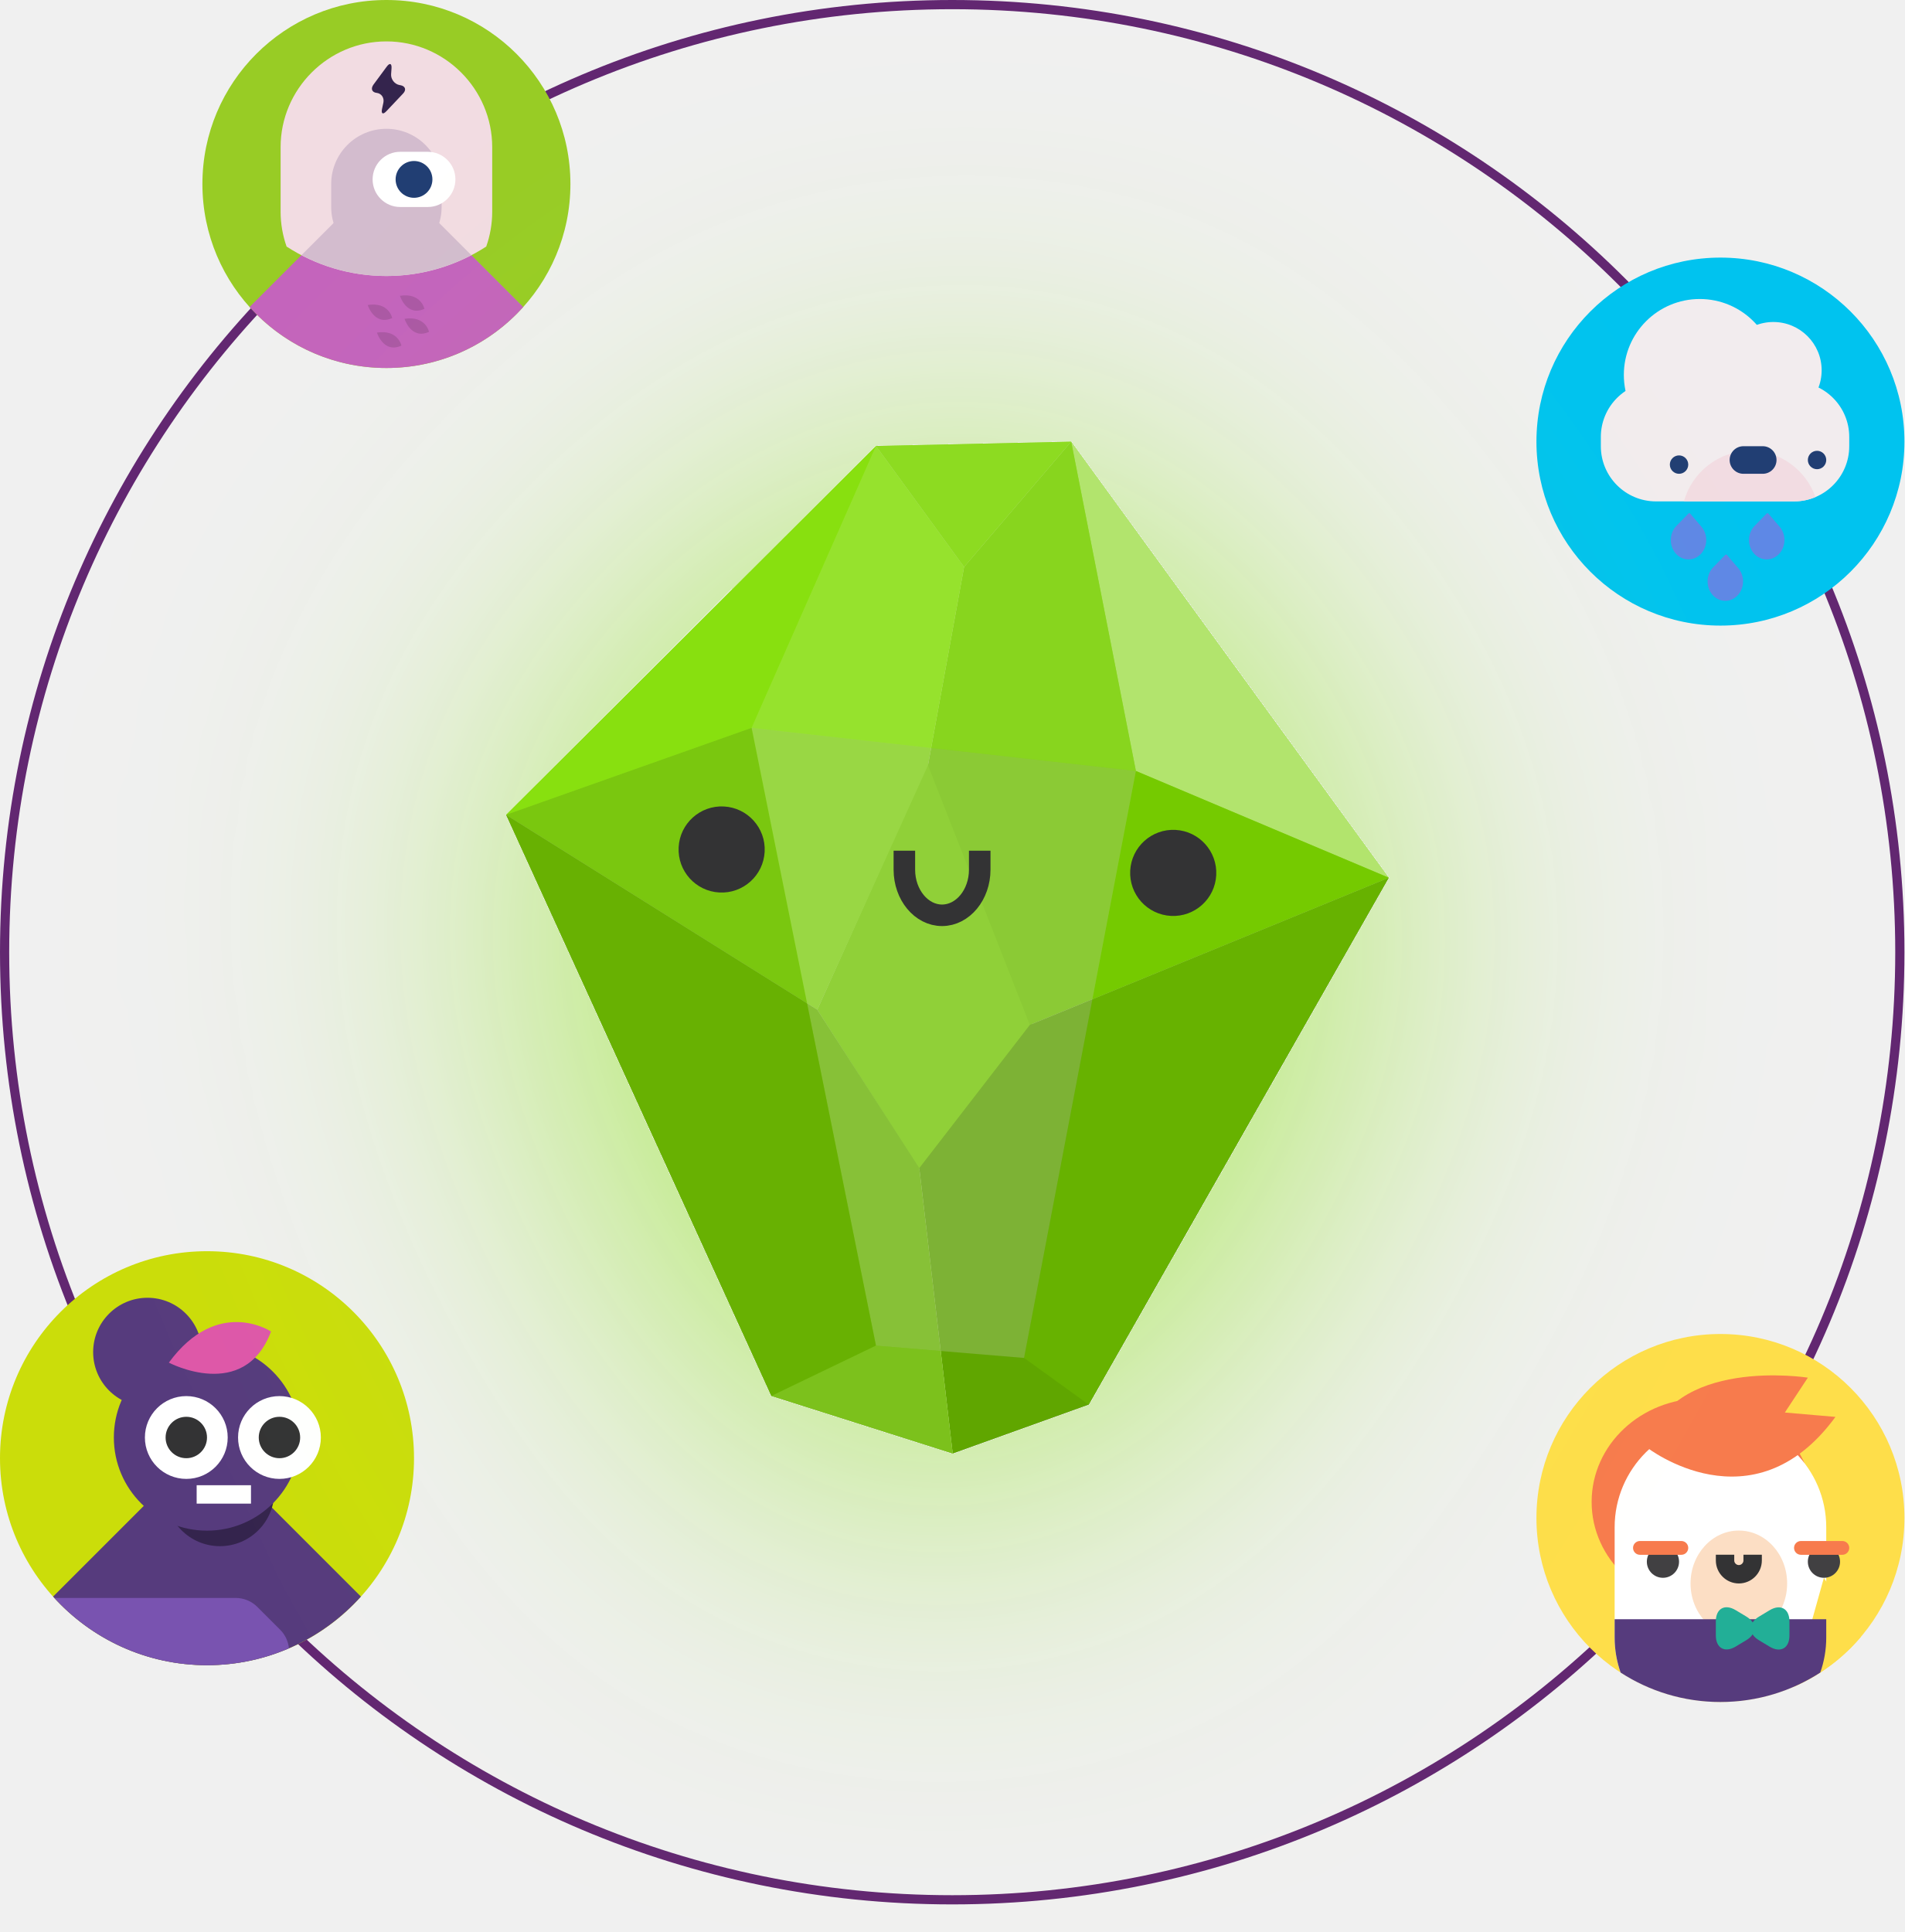
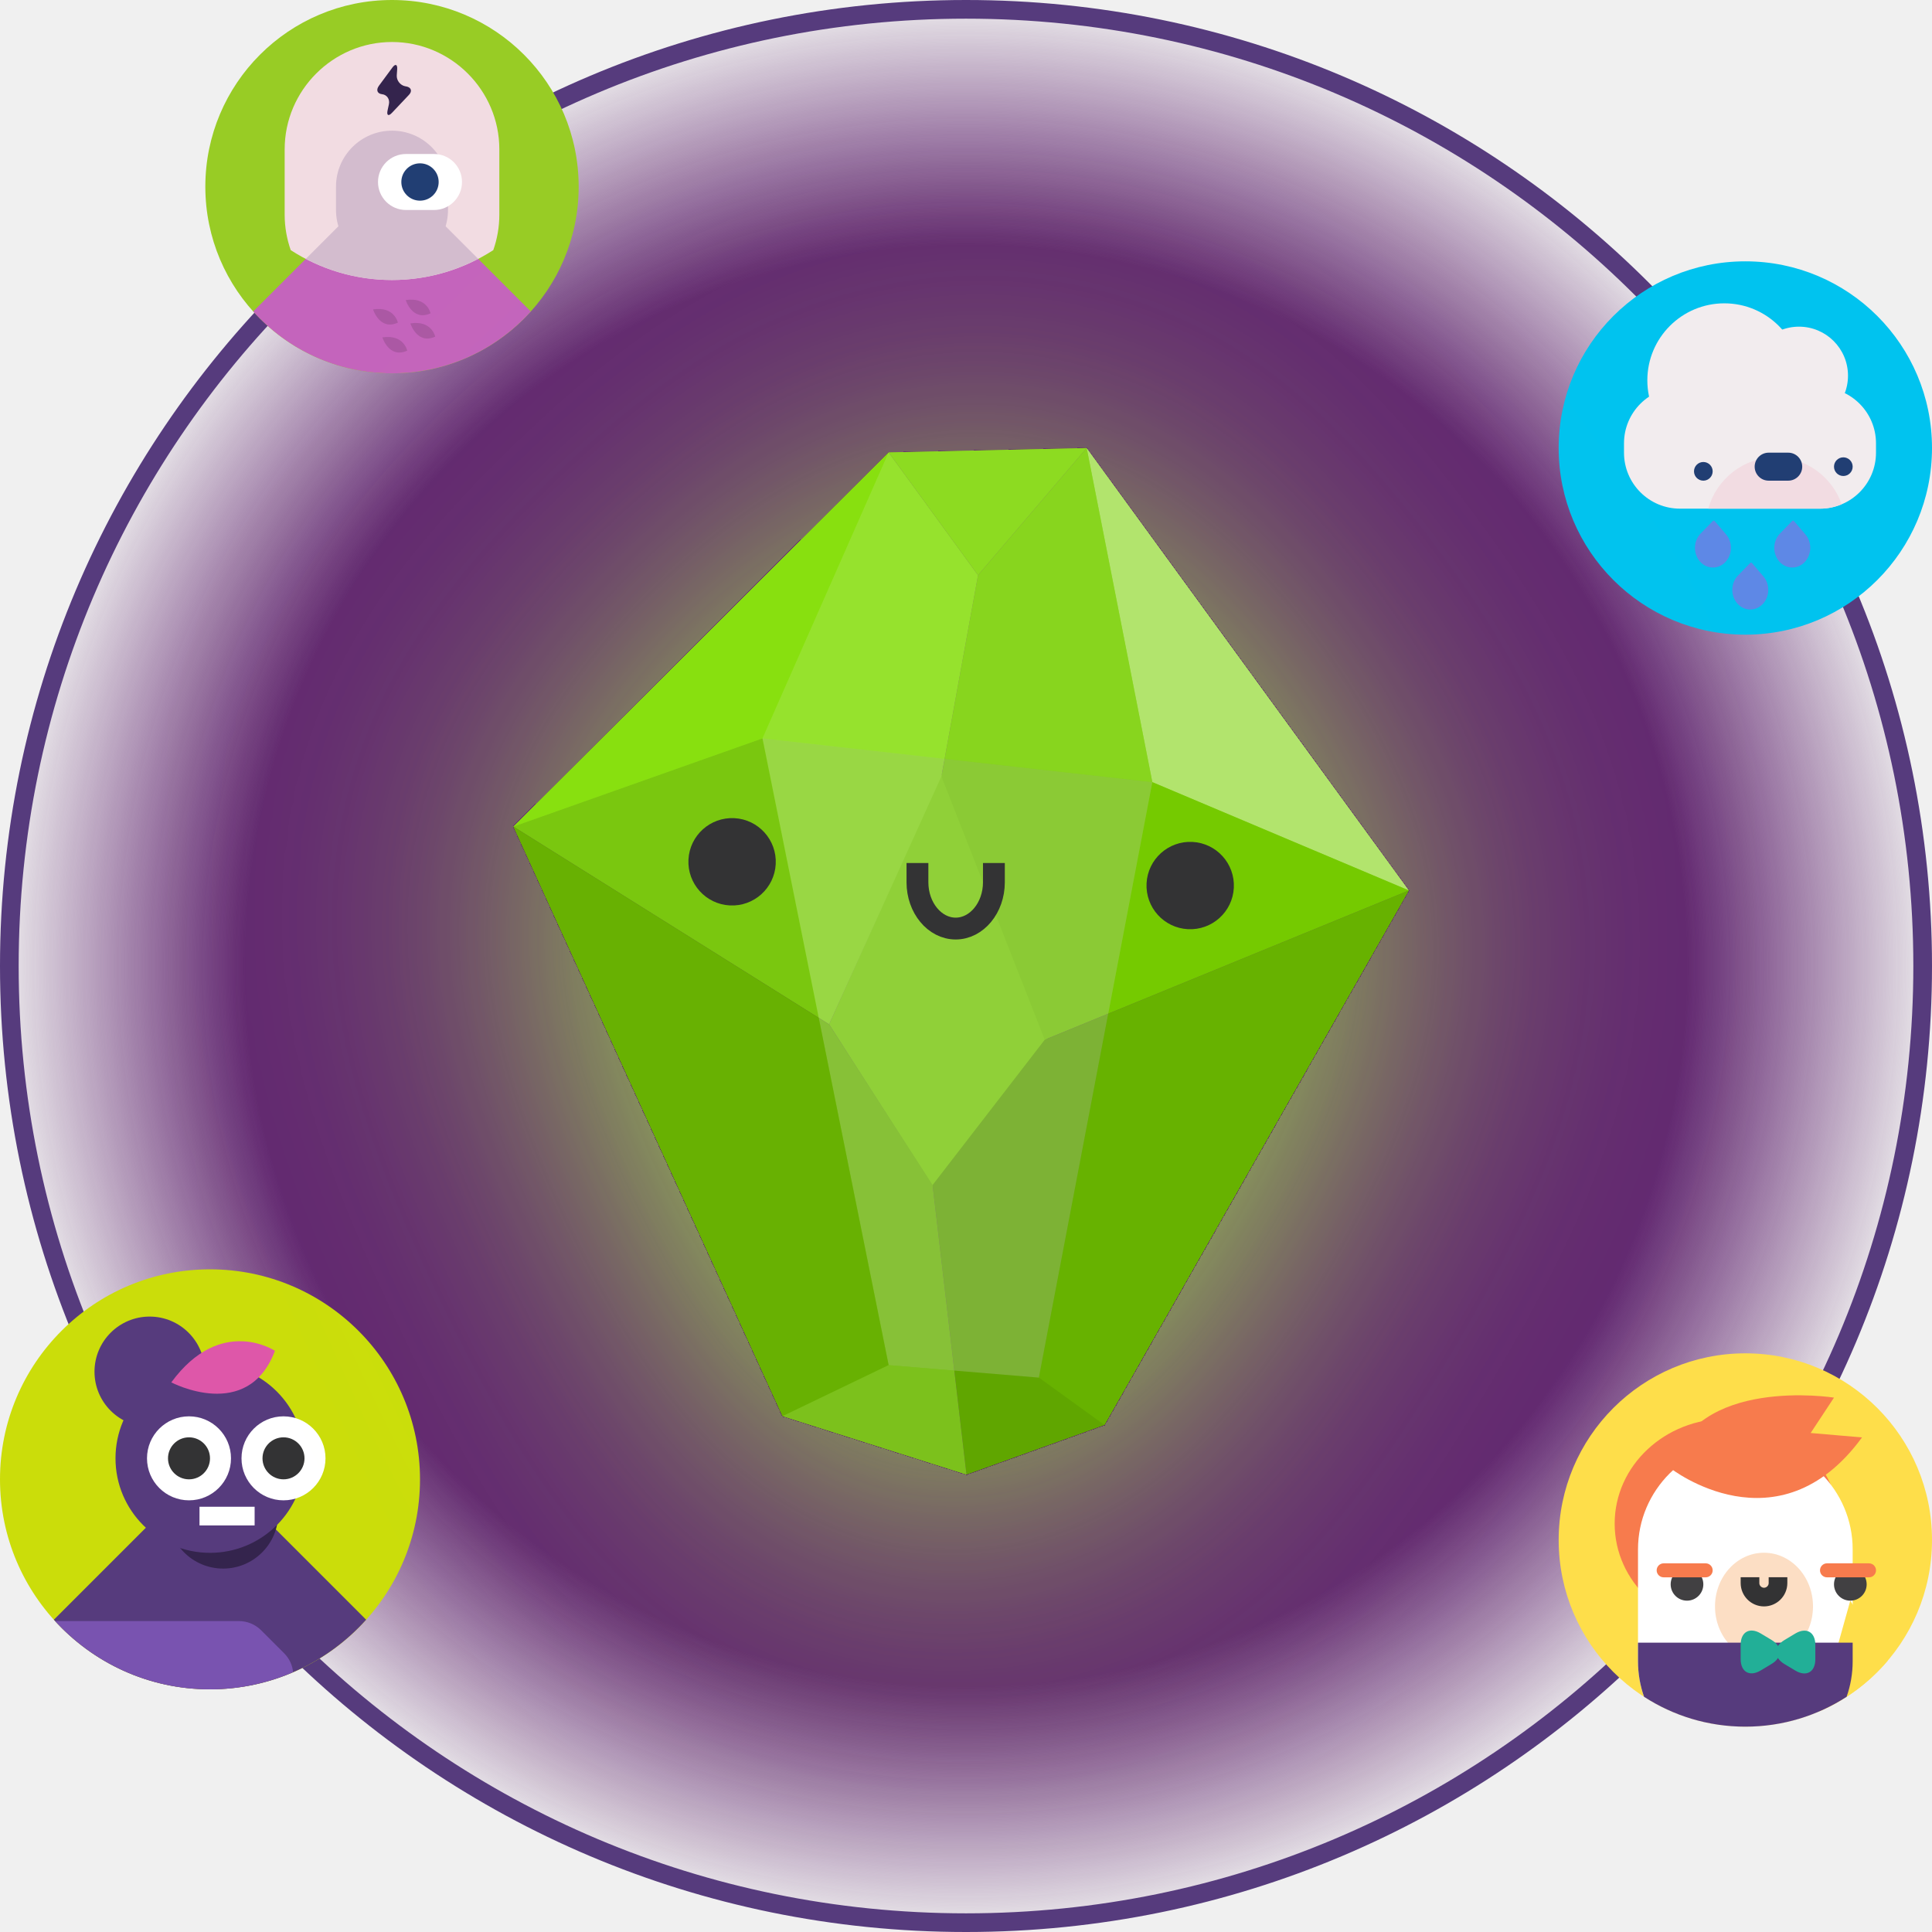
- <svg xmlns="http://www.w3.org/2000/svg" width="207" height="210" viewBox="0 0 207 210" fill="none">
-   <circle cx="103.5" cy="103.5" r="103" stroke="#622771" />
+ <svg xmlns="http://www.w3.org/2000/svg" width="207" height="207" viewBox="0 0 207 207" fill="none">
+   <circle cx="103.5" cy="103.5" r="102.5" fill="url(#paint0_radial_420_116)" stroke="#563B7D" stroke-width="2" stroke-linecap="round" />
  <g clip-path="url(#clip0_420_116)">
    <path d="M22.5 181C34.926 181 45 170.926 45 158.5C45 146.074 34.926 136 22.5 136C10.074 136 0 146.074 0 158.5C0 170.926 10.074 181 22.5 181Z" fill="#CBDD0A" />
    <path d="M22.5 156.812L5.771 173.541C9.889 178.12 15.857 181 22.5 181C29.143 181 35.111 178.12 39.229 173.541L22.5 156.812Z" fill="#563B7D" />
    <path d="M23.906 168.062C27.168 168.062 29.812 165.418 29.812 162.156C29.812 158.894 27.168 156.25 23.906 156.25C20.644 156.25 18 158.894 18 162.156C18 165.418 20.644 168.062 23.906 168.062Z" fill="#34244D" />
    <path d="M16.031 152.875C19.293 152.875 21.938 150.231 21.938 146.969C21.938 143.707 19.293 141.062 16.031 141.062C12.769 141.062 10.125 143.707 10.125 146.969C10.125 150.231 12.769 152.875 16.031 152.875Z" fill="#563B7D" />
    <path d="M22.5 166.375C28.092 166.375 32.625 161.842 32.625 156.25C32.625 150.658 28.092 146.125 22.5 146.125C16.908 146.125 12.375 150.658 12.375 156.25C12.375 161.842 16.908 166.375 22.5 166.375Z" fill="#563B7D" />
    <path d="M20.25 160.75C22.735 160.75 24.75 158.735 24.75 156.25C24.75 153.765 22.735 151.75 20.25 151.75C17.765 151.75 15.75 153.765 15.75 156.25C15.75 158.735 17.765 160.75 20.25 160.75Z" fill="white" />
    <path d="M20.25 158.5C21.493 158.5 22.5 157.493 22.5 156.25C22.5 155.007 21.493 154 20.25 154C19.007 154 18 155.007 18 156.25C18 157.493 19.007 158.5 20.25 158.5Z" fill="#333334" />
    <path d="M30.375 160.75C32.86 160.75 34.875 158.735 34.875 156.25C34.875 153.765 32.86 151.75 30.375 151.75C27.89 151.75 25.875 153.765 25.875 156.25C25.875 158.735 27.89 160.75 30.375 160.75Z" fill="white" />
    <path d="M30.375 158.5C31.618 158.5 32.625 157.493 32.625 156.25C32.625 155.007 31.618 154 30.375 154C29.132 154 28.125 155.007 28.125 156.25C28.125 157.493 29.132 158.5 30.375 158.5Z" fill="#333334" />
    <path d="M21.375 162.438H27.281" stroke="white" stroke-width="2" stroke-miterlimit="10" />
    <path d="M5.906 173.688C10.018 178.176 15.93 181 22.5 181C25.667 181 28.676 180.342 31.404 179.161C31.331 178.435 31.027 177.715 30.431 177.124L27.984 174.678C27.354 174.042 26.494 173.688 25.599 173.688H5.906Z" fill="#7953B0" />
    <path d="M18.354 148.111C18.354 148.111 26.561 152.453 29.458 144.73C29.458 144.73 23.664 140.871 18.354 148.111Z" fill="#DE57A9" />
  </g>
  <g clip-path="url(#clip1_420_116)">
    <path d="M42 40C53.046 40 62 31.046 62 20C62 8.954 53.046 0 42 0C30.954 0 22 8.954 22 20C22 31.046 30.954 40 42 40Z" fill="#98CC25" />
    <path d="M42 18.5L27.13 33.37C30.79 37.44 36.095 40 42 40C47.905 40 53.21 37.44 56.87 33.37L42 18.5Z" fill="#C464BC" />
    <path d="M42 4.5C35.675 4.5 30.5 9.675 30.5 16V23C30.5 24.33 30.73 25.605 31.15 26.8C34.275 28.825 38 30 42 30C46 30 49.725 28.82 52.85 26.8C53.27 25.61 53.5 24.33 53.5 23V16C53.5 9.675 48.325 4.5 42 4.5Z" fill="#F2DCE2" />
    <path d="M32.77 27.73C35.53 29.175 38.665 30 42 30C45.335 30 48.465 29.17 51.23 27.73L42 18.5L32.77 27.73Z" fill="#D3BCCE" />
    <path d="M48 20C48 16.686 45.314 14 42 14C38.686 14 36 16.686 36 20V22.5C36 25.814 38.686 28.5 42 28.5C45.314 28.5 48 25.814 48 22.5V20Z" fill="#D3BCCE" />
    <path d="M46.5 16.5H43.5C41.843 16.5 40.5 17.843 40.5 19.5C40.5 21.157 41.843 22.5 43.5 22.5H46.5C48.157 22.5 49.5 21.157 49.5 19.5C49.5 17.843 48.157 16.5 46.5 16.5Z" fill="white" />
    <path d="M45 21.5C46.105 21.5 47 20.605 47 19.5C47 18.395 46.105 17.5 45 17.5C43.895 17.5 43 18.395 43 19.5C43 20.605 43.895 21.5 45 21.5Z" fill="#213E73" />
    <path d="M42.555 7.435C42.595 6.885 42.36 6.8 42.035 7.245L40.595 9.195C40.27 9.64 40.425 10.04 40.94 10.095C41.455 10.15 41.785 10.63 41.67 11.165L41.525 11.835C41.41 12.375 41.625 12.485 42 12.085L43.815 10.165C44.195 9.765 44.06 9.355 43.52 9.26L43.425 9.245C42.885 9.145 42.475 8.615 42.51 8.07L42.555 7.44V7.435Z" fill="#34244D" />
    <path d="M39.97 33.15C39.97 33.15 40.68 35.455 42.63 34.57C42.63 34.57 42.275 32.795 39.97 33.15Z" fill="#AB58A4" />
    <path d="M43.47 32.15C43.47 32.15 44.18 34.455 46.13 33.57C46.13 33.57 45.775 31.795 43.47 32.15Z" fill="#AB58A4" />
    <path d="M43.97 34.65C43.97 34.65 44.68 36.955 46.63 36.07C46.63 36.07 46.275 34.295 43.97 34.65Z" fill="#AB58A4" />
    <path d="M40.97 36.15C40.97 36.15 41.68 38.455 43.63 37.57C43.63 37.57 43.275 35.795 40.97 36.15Z" fill="#AB58A4" />
  </g>
  <g clip-path="url(#clip2_420_116)">
    <path d="M187 68C198.046 68 207 59.046 207 48C207 36.954 198.046 28 187 28C175.954 28 167 36.954 167 48C167 59.046 175.954 68 187 68Z" fill="#00C3EF" />
    <path d="M195 41.5H180C176.686 41.5 174 44.186 174 47.5V48.5C174 51.814 176.686 54.5 180 54.5H195C198.314 54.5 201 51.814 201 48.5V47.5C201 44.186 198.314 41.5 195 41.5Z" fill="#F2ECEE" />
    <path d="M184.75 49C189.306 49 193 45.306 193 40.75C193 36.194 189.306 32.5 184.75 32.5C180.194 32.5 176.5 36.194 176.5 40.75C176.5 45.306 180.194 49 184.75 49Z" fill="#F2ECEE" />
    <path d="M192.75 45.5C195.649 45.5 198 43.15 198 40.25C198 37.35 195.649 35 192.75 35C189.851 35 187.5 37.35 187.5 40.25C187.5 43.15 189.851 45.5 192.75 45.5Z" fill="#F2ECEE" />
    <path d="M195 54.5C195.825 54.5 196.61 54.33 197.325 54.03C196.305 51.105 193.525 49 190.25 49C186.8 49 183.905 51.33 183.03 54.5H195Z" fill="#F2DCE2" />
    <path d="M182.5 51.5C183.052 51.5 183.5 51.052 183.5 50.5C183.5 49.948 183.052 49.5 182.5 49.5C181.948 49.5 181.5 49.948 181.5 50.5C181.5 51.052 181.948 51.5 182.5 51.5Z" fill="#213E73" />
    <path d="M197.5 51C198.052 51 198.5 50.552 198.5 50C198.5 49.448 198.052 49 197.5 49C196.948 49 196.5 49.448 196.5 50C196.5 50.552 196.948 51 197.5 51Z" fill="#213E73" />
    <path d="M191.595 48.5H189.5C188.672 48.5 188 49.172 188 50C188 50.828 188.672 51.5 189.5 51.5H191.595C192.423 51.5 193.095 50.828 193.095 50C193.095 49.172 192.423 48.5 191.595 48.5Z" fill="#213E73" />
    <path d="M186.21 61.665L187.52 60.32C187.575 60.265 187.66 60.265 187.71 60.325L188.935 61.755C189.66 62.6 189.625 63.94 188.85 64.735C188.075 65.53 186.85 65.49 186.125 64.645C185.4 63.8 185.435 62.46 186.21 61.665Z" fill="#5E88E6" />
    <path d="M190.71 57.165L192.02 55.82C192.075 55.765 192.16 55.765 192.21 55.825L193.435 57.255C194.16 58.1 194.125 59.44 193.35 60.235C192.575 61.03 191.35 60.99 190.625 60.145C189.9 59.3 189.935 57.96 190.71 57.165Z" fill="#5E88E6" />
    <path d="M182.21 57.165L183.52 55.82C183.575 55.765 183.66 55.765 183.71 55.825L184.935 57.255C185.66 58.1 185.625 59.44 184.85 60.235C184.075 61.03 182.85 60.99 182.125 60.145C181.4 59.3 181.435 57.96 182.21 57.165Z" fill="#5E88E6" />
  </g>
  <g clip-path="url(#clip3_420_116)">
    <path d="M187 185C198.046 185 207 176.046 207 165C207 153.954 198.046 145 187 145C175.954 145 167 153.954 167 165C167 176.046 175.954 185 187 185Z" fill="#FEDE4A" />
    <path d="M185 174.5C191.627 174.5 197 169.463 197 163.25C197 157.037 191.627 152 185 152C178.373 152 173 157.037 173 163.25C173 169.463 178.373 174.5 185 174.5Z" fill="#F77B4D" />
    <path d="M187 154.5C180.675 154.5 175.5 159.675 175.5 166V178C175.5 179.33 175.73 180.605 176.15 181.8C179.275 183.825 183 185 187 185C191 185 194.725 183.82 197.85 181.8C198.27 180.61 198.5 179.33 198.5 178V166C198.5 159.675 193.325 154.5 187 154.5Z" fill="white" />
    <path d="M179 157.325C179 157.325 190.5 166.325 199.5 154.01L194 153.535L196.5 149.745C196.5 149.745 181.5 147.375 179 157.325Z" fill="#F77B4D" />
    <path opacity="0.3" d="M189 177.865C191.899 177.865 194.25 175.291 194.25 172.115C194.25 168.939 191.899 166.365 189 166.365C186.101 166.365 183.75 168.939 183.75 172.115C183.75 175.291 186.101 177.865 189 177.865Z" fill="#F49038" />
    <path d="M180.75 171.5C181.716 171.5 182.5 170.716 182.5 169.75C182.5 168.784 181.716 168 180.75 168C179.784 168 179 168.784 179 169.75C179 170.716 179.784 171.5 180.75 171.5Z" fill="#414042" />
    <path d="M194.935 183.36C197.785 182.125 200.29 180.25 202.265 177.915C200.2 174.58 198.245 171.5 198.245 171.5L194.93 183.36H194.935Z" fill="#FEDE4A" />
    <path d="M198.25 171.5C199.216 171.5 200 170.716 200 169.75C200 168.784 199.216 168 198.25 168C197.284 168 196.5 168.784 196.5 169.75C196.5 170.716 197.284 171.5 198.25 171.5Z" fill="#414042" />
    <path d="M187.5 168.99V169.615C187.5 170.44 188.175 171.115 189 171.115C189.825 171.115 190.5 170.44 190.5 169.615V168.99" stroke="#333334" stroke-width="2" stroke-miterlimit="10" />
    <path d="M175.5 176V178C175.5 179.33 175.73 180.605 176.15 181.8C179.275 183.825 183 185 187 185C191 185 194.725 183.82 197.85 181.8C198.27 180.61 198.5 179.33 198.5 178V176H175.5Z" fill="#563B7D" />
    <path d="M186.5 176.225C186.5 174.85 187.465 174.305 188.645 175.01L189.81 175.71C190.99 176.415 190.99 177.575 189.81 178.28L188.645 178.98C187.465 179.685 186.5 179.14 186.5 177.765V176.22V176.225Z" fill="#22AF97" />
    <path d="M194.5 177.775C194.5 179.15 193.535 179.695 192.355 178.99L191.19 178.29C190.01 177.585 190.01 176.425 191.19 175.72L192.355 175.02C193.535 174.315 194.5 174.86 194.5 176.235V177.78V177.775Z" fill="#22AF97" />
    <path d="M182.75 167.5H178.25C177.836 167.5 177.5 167.836 177.5 168.25C177.5 168.664 177.836 169 178.25 169H182.75C183.164 169 183.5 168.664 183.5 168.25C183.5 167.836 183.164 167.5 182.75 167.5Z" fill="#F77B4D" />
    <path d="M200.25 167.5H195.75C195.336 167.5 195 167.836 195 168.25C195 168.664 195.336 169 195.75 169H200.25C200.664 169 201 168.664 201 168.25C201 167.836 200.664 167.5 200.25 167.5Z" fill="#F77B4D" />
  </g>
  <g filter="url(#filter0_d_420_116)">
    <path d="M88.834 109.753L100.868 82.938L112.171 111.4L100.155 127.442L88.834 109.753Z" fill="#86E306" />
    <path d="M150.957 95.405L111.937 111.4L100.868 83.182L104.789 61.627L116.43 48L150.957 95.405Z" fill="#7CD600" />
    <path d="M100.868 83.182L104.789 61.627L95.212 48.468L55 88.563L88.834 109.753L100.868 83.182Z" fill="#98F01F" />
    <path d="M95.212 48.468L116.43 48L104.789 61.627L95.212 48.468Z" fill="#86E306" />
    <path d="M111.937 111.4L99.921 126.965L103.551 158L118.343 152.684L150.957 95.405L111.937 111.4Z" fill="#60A600" />
    <path d="M55 88.563L88.834 109.753L99.921 126.964L103.551 158L83.834 151.739L55 88.563Z" fill="#74C405" />
    <path opacity="0.5" d="M150.957 95.405L123.465 83.799L116.43 48L150.957 95.405Z" fill="#E7F2DA" />
    <path opacity="0.5" d="M123.465 83.799L81.695 79.11L95.212 48.468L116.43 48L123.465 83.799Z" fill="#94D43B" />
    <path opacity="0.5" d="M81.695 79.11L55 88.563L95.212 48.468L116.43 48L95.212 48.468L81.695 79.11Z" fill="#78CF00" />
    <path opacity="0.5" d="M118.343 152.684L150.957 95.405L123.465 83.799L111.308 147.602L118.343 152.684Z" fill="#6DBD00" />
    <path opacity="0.5" d="M111.308 147.602L123.465 83.799L81.695 79.11L95.212 146.263L111.308 147.602Z" fill="#9ABD6A" />
    <path opacity="0.5" d="M83.834 151.739L95.212 146.263L81.695 79.11L55 88.563L83.834 151.739Z" fill="#5C9E00" />
    <path opacity="0.5" d="M103.551 158L102.247 146.844L95.212 146.263L83.834 151.739L103.551 158Z" fill="#83BD33" />
    <path d="M78.196 97.01C80.777 97.144 82.979 95.159 83.113 92.578C83.246 89.996 81.262 87.794 78.68 87.66C76.099 87.527 73.897 89.511 73.763 92.093C73.63 94.674 75.614 96.876 78.196 97.01Z" fill="#333334" />
    <path d="M127.279 99.555C129.86 99.689 132.062 97.705 132.196 95.123C132.329 92.542 130.345 90.34 127.763 90.206C125.182 90.072 122.98 92.057 122.846 94.638C122.713 97.22 124.697 99.422 127.279 99.555Z" fill="#333334" />
    <path d="M98.298 92.468V94.533C98.298 97.259 100.141 99.489 102.394 99.489C104.646 99.489 106.489 97.259 106.489 94.533V92.468" stroke="#333334" stroke-width="2.34" stroke-miterlimit="10" />
  </g>
  <defs>
-     <filter id="filter0_d_420_116" x="7" y="4" width="191.957" height="206" filterUnits="userSpaceOnUse" color-interpolation-filters="sRGB">
+     <filter id="filter0_d_420_116" x="18" y="15" width="169.957" height="184" filterUnits="userSpaceOnUse" color-interpolation-filters="sRGB">
      <feFlood flood-opacity="0" result="BackgroundImageFix" />
      <feColorMatrix in="SourceAlpha" type="matrix" values="0 0 0 0 0 0 0 0 0 0 0 0 0 0 0 0 0 0 127 0" result="hardAlpha" />
      <feOffset dy="4" />
-       <feGaussianBlur stdDeviation="24" />
+       <feGaussianBlur stdDeviation="18.5" />
      <feComposite in2="hardAlpha" operator="out" />
      <feColorMatrix type="matrix" values="0 0 0 0 0.643 0 0 0 0 0.91 0 0 0 0 0.29 0 0 0 1 0" />
      <feBlend mode="normal" in2="BackgroundImageFix" result="effect1_dropShadow_420_116" />
      <feBlend mode="normal" in="SourceGraphic" in2="effect1_dropShadow_420_116" result="shape" />
    </filter>
+     <radialGradient id="paint0_radial_420_116" cx="0" cy="0" r="1" gradientUnits="userSpaceOnUse" gradientTransform="translate(103.5 103.5) rotate(90) scale(103.5)">
+       <stop offset="0.74" stop-color="#622771" />
+       <stop offset="1" stop-color="#622771" stop-opacity="0" />
+     </radialGradient>
    <clipPath id="clip0_420_116">
      <rect width="45" height="45" fill="white" transform="translate(0 136)" />
    </clipPath>
    <clipPath id="clip1_420_116">
      <rect width="40" height="40" fill="white" transform="translate(22)" />
    </clipPath>
    <clipPath id="clip2_420_116">
      <rect width="40" height="40" fill="white" transform="translate(167 28)" />
    </clipPath>
    <clipPath id="clip3_420_116">
      <rect width="40" height="40" fill="white" transform="translate(167 145)" />
    </clipPath>
  </defs>
</svg>
